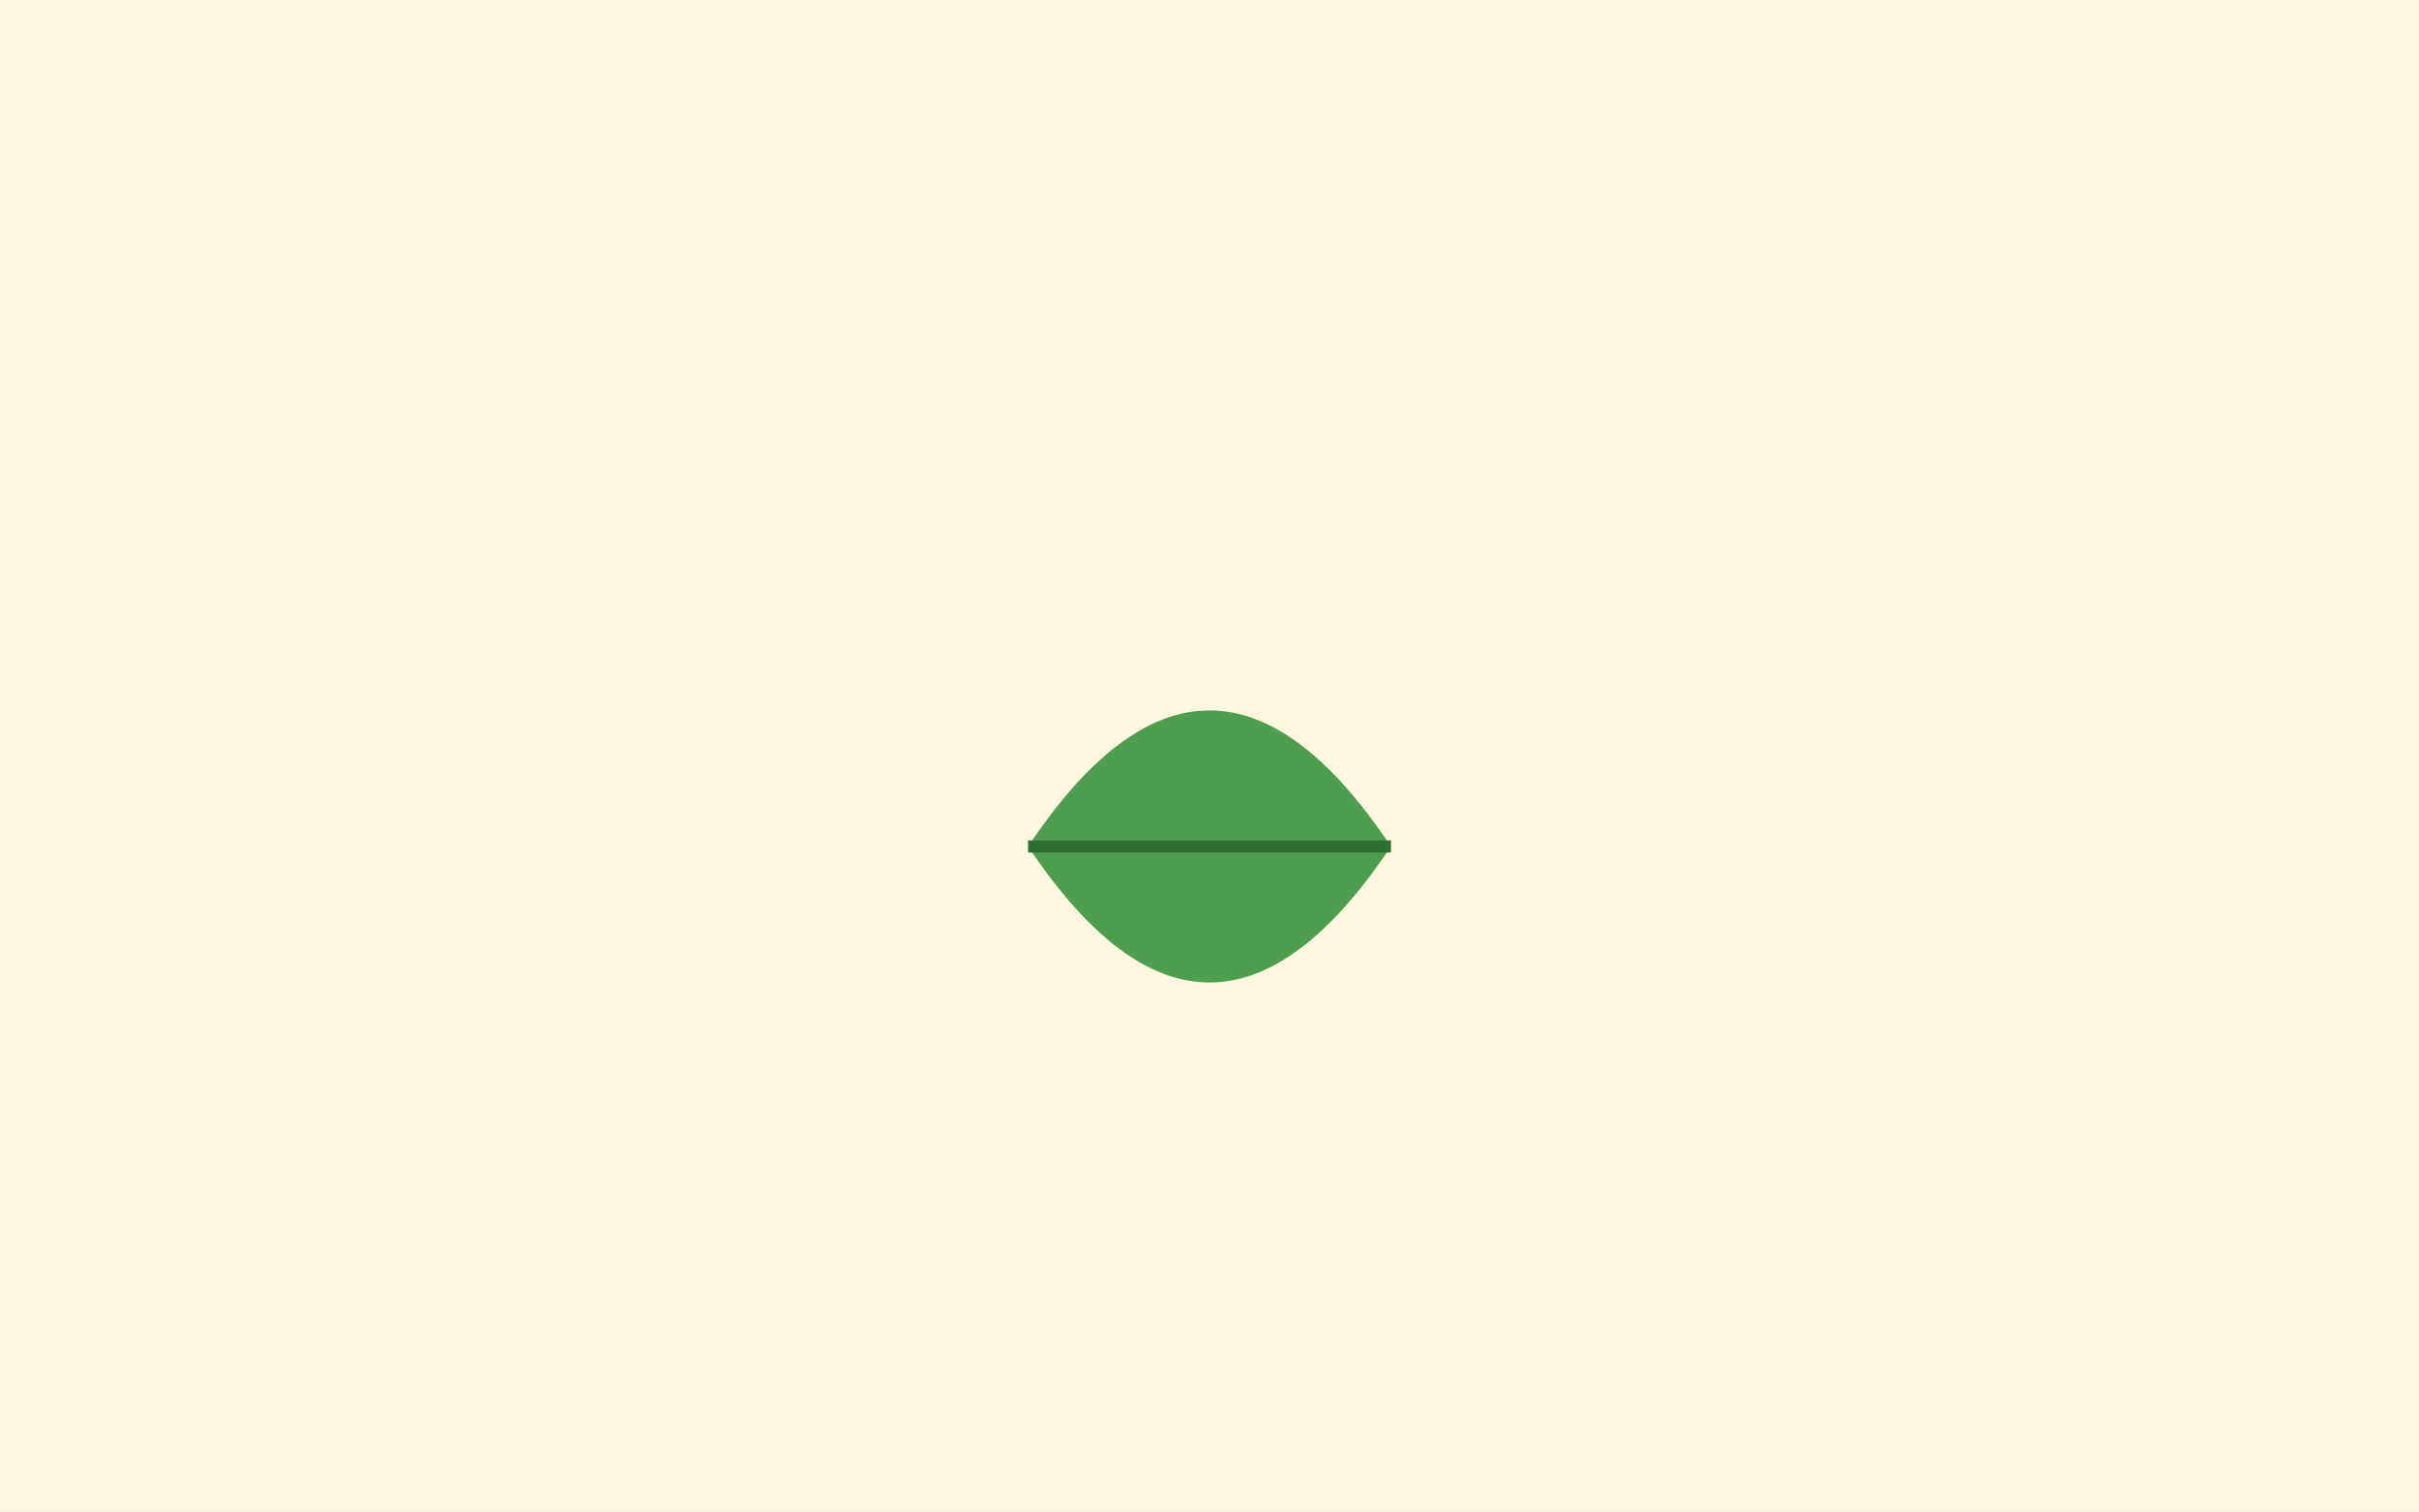
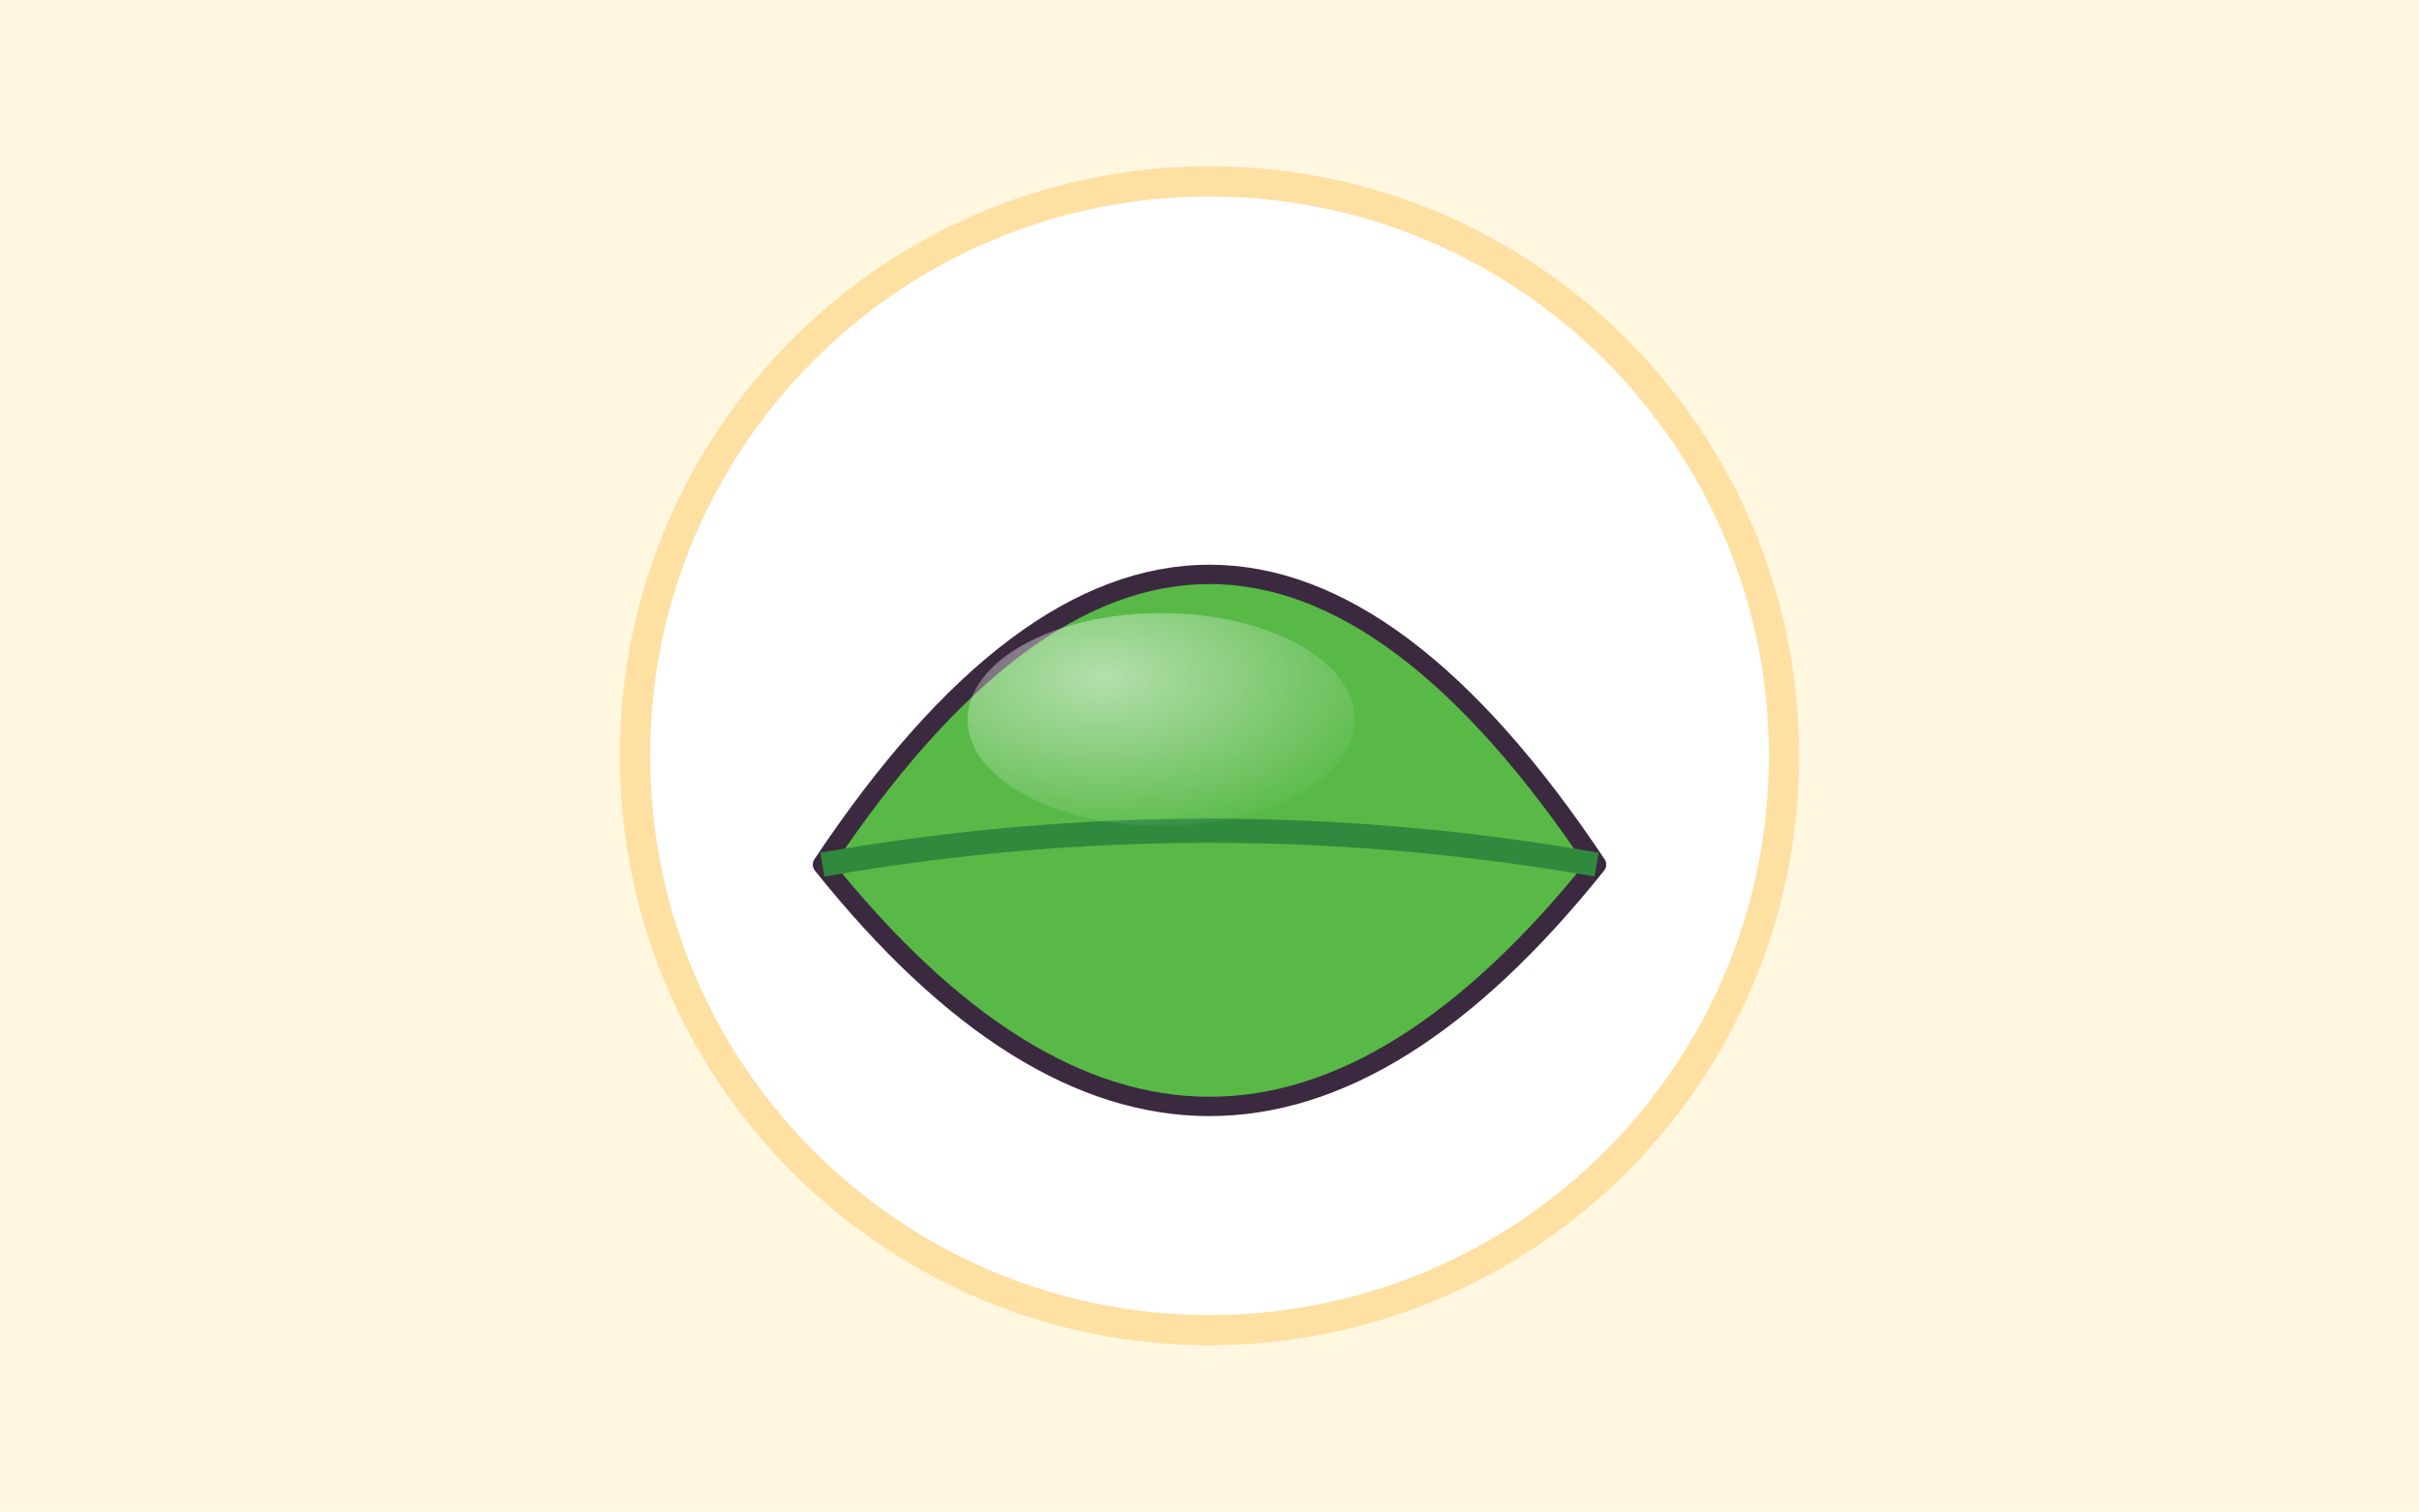
- <svg xmlns="http://www.w3.org/2000/svg" viewBox="0 0 800 500">
+ <svg xmlns="http://www.w3.org/2000/svg" width="800" height="500" viewBox="0 0 800 500">
+   <defs>
+     <linearGradient id="sky" x1="0" y1="0" x2="0" y2="1">
+       <stop offset="0" stop-color="#7fd0ff" />
+       <stop offset="1" stop-color="#e6f7ff" />
+     </linearGradient>
+     <linearGradient id="skyW" x1="0" y1="0" x2="0" y2="1">
+       <stop offset="0" stop-color="#a8e0b6" />
+       <stop offset="1" stop-color="#eaf8d8" />
+     </linearGradient>
+     <linearGradient id="skyE" x1="0" y1="0" x2="0" y2="1">
+       <stop offset="0" stop-color="#ffb88c" />
+       <stop offset="1" stop-color="#ffe9a8" />
+     </linearGradient>
+     <linearGradient id="hill1" x1="0" y1="0" x2="0" y2="1">
+       <stop offset="0" stop-color="#9be36b" />
+       <stop offset="1" stop-color="#5cbf4a" />
+     </linearGradient>
+     <linearGradient id="hill2" x1="0" y1="0" x2="0" y2="1">
+       <stop offset="0" stop-color="#7fd15a" />
+       <stop offset="1" stop-color="#3fa84a" />
+     </linearGradient>
+     <linearGradient id="hillFar" x1="0" y1="0" x2="0" y2="1">
+       <stop offset="0" stop-color="#b9ecb0" />
+       <stop offset="1" stop-color="#8fd69a" />
+     </linearGradient>
+     <radialGradient id="sunG">
+       <stop offset="0" stop-color="#fff6b0" />
+       <stop offset="1" stop-color="#ffd23f" />
+     </radialGradient>
+     <radialGradient id="shine" cx=".35" cy=".3" r=".8">
+       <stop offset="0" stop-color="#fff" stop-opacity=".55" />
+       <stop offset="1" stop-color="#fff" stop-opacity="0" />
+     </radialGradient>
+   </defs>
  <rect width="800" height="500" fill="#fff7e0" />
-   <path d="M340 280 q60 -90 120 0 q-60 90 -120 0z" fill="#4f9d4f" />
-   <path d="M340 280 h120" stroke="#2f6f2f" stroke-width="4" />
+   <circle cx="400" cy="250" r="190" fill="#fff" stroke="#ffe0a3" stroke-width="10" />
+   <g transform="translate(400 270) scale(1.6)">
+     <path d="M-80 10 q80 -120 160 0 q-80 100 -160 0z" fill="#58b947" stroke="#3b2a3f" stroke-width="4" stroke-linejoin="round" stroke-linecap="round" />
+     <path d="M-80 10 q80 -14 160 0" stroke="#2f8a3d" stroke-width="5" fill="none" />
+     <ellipse cx="-10" cy="-20" rx="40" ry="22" fill="url(#shine)" />
+   </g>
</svg>
